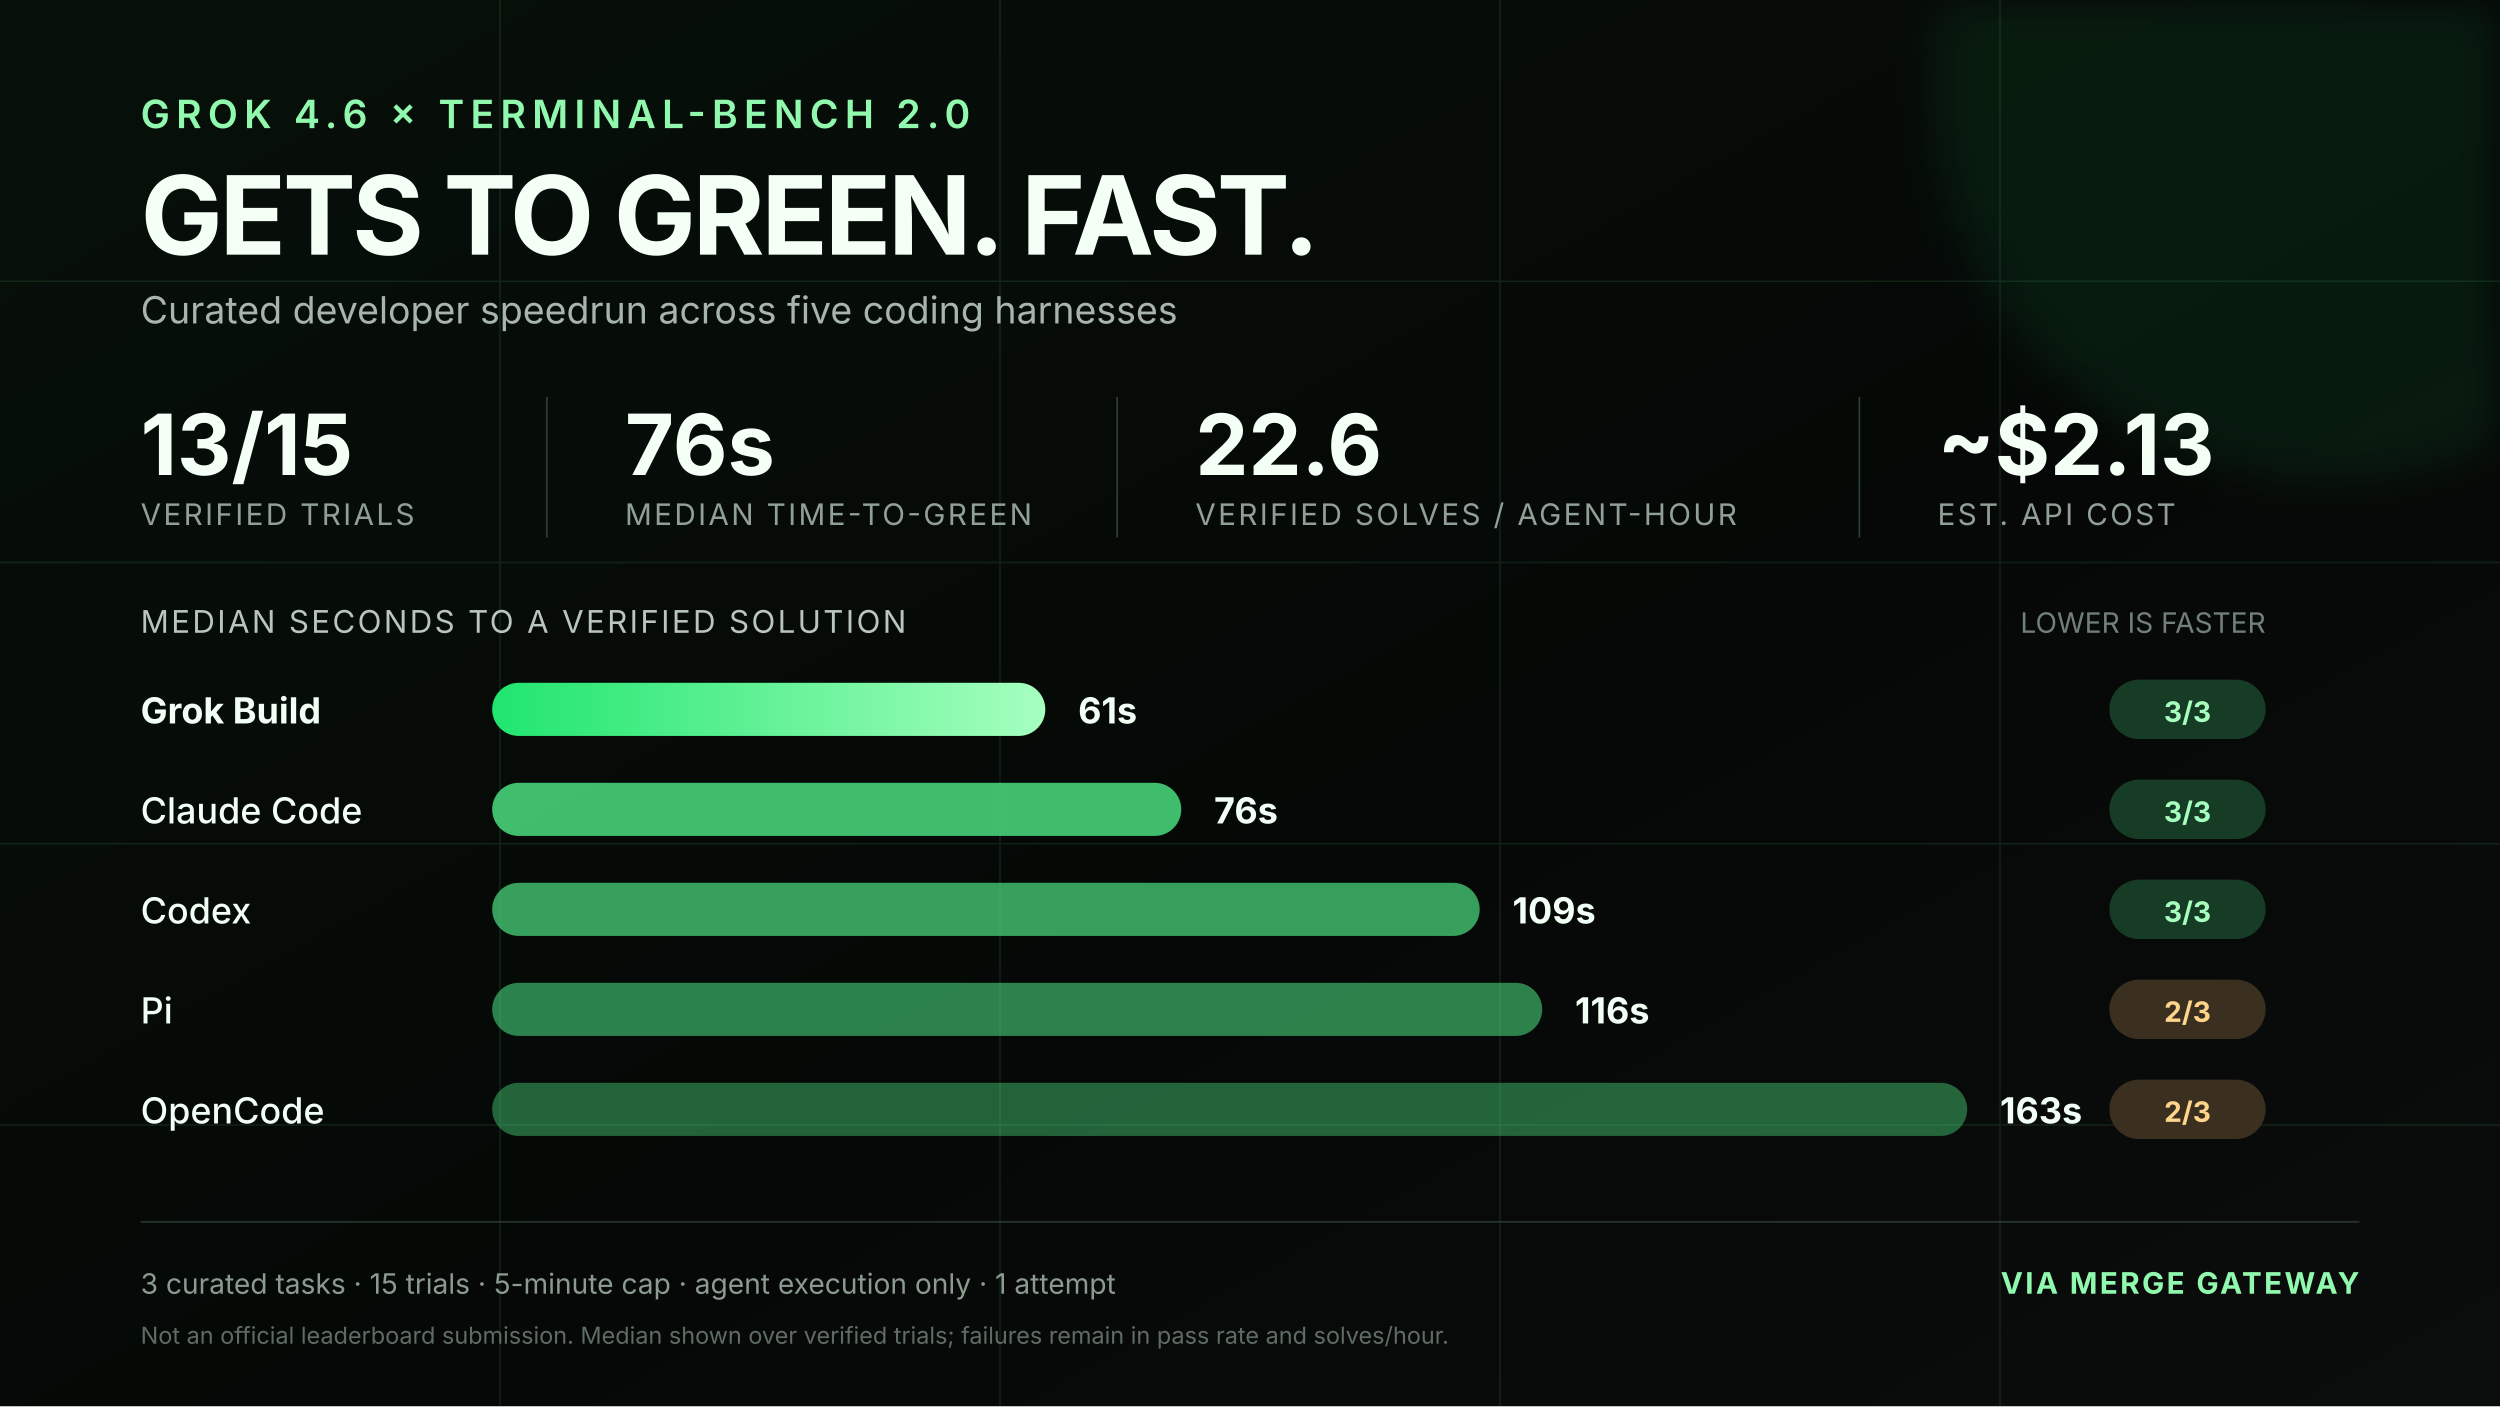
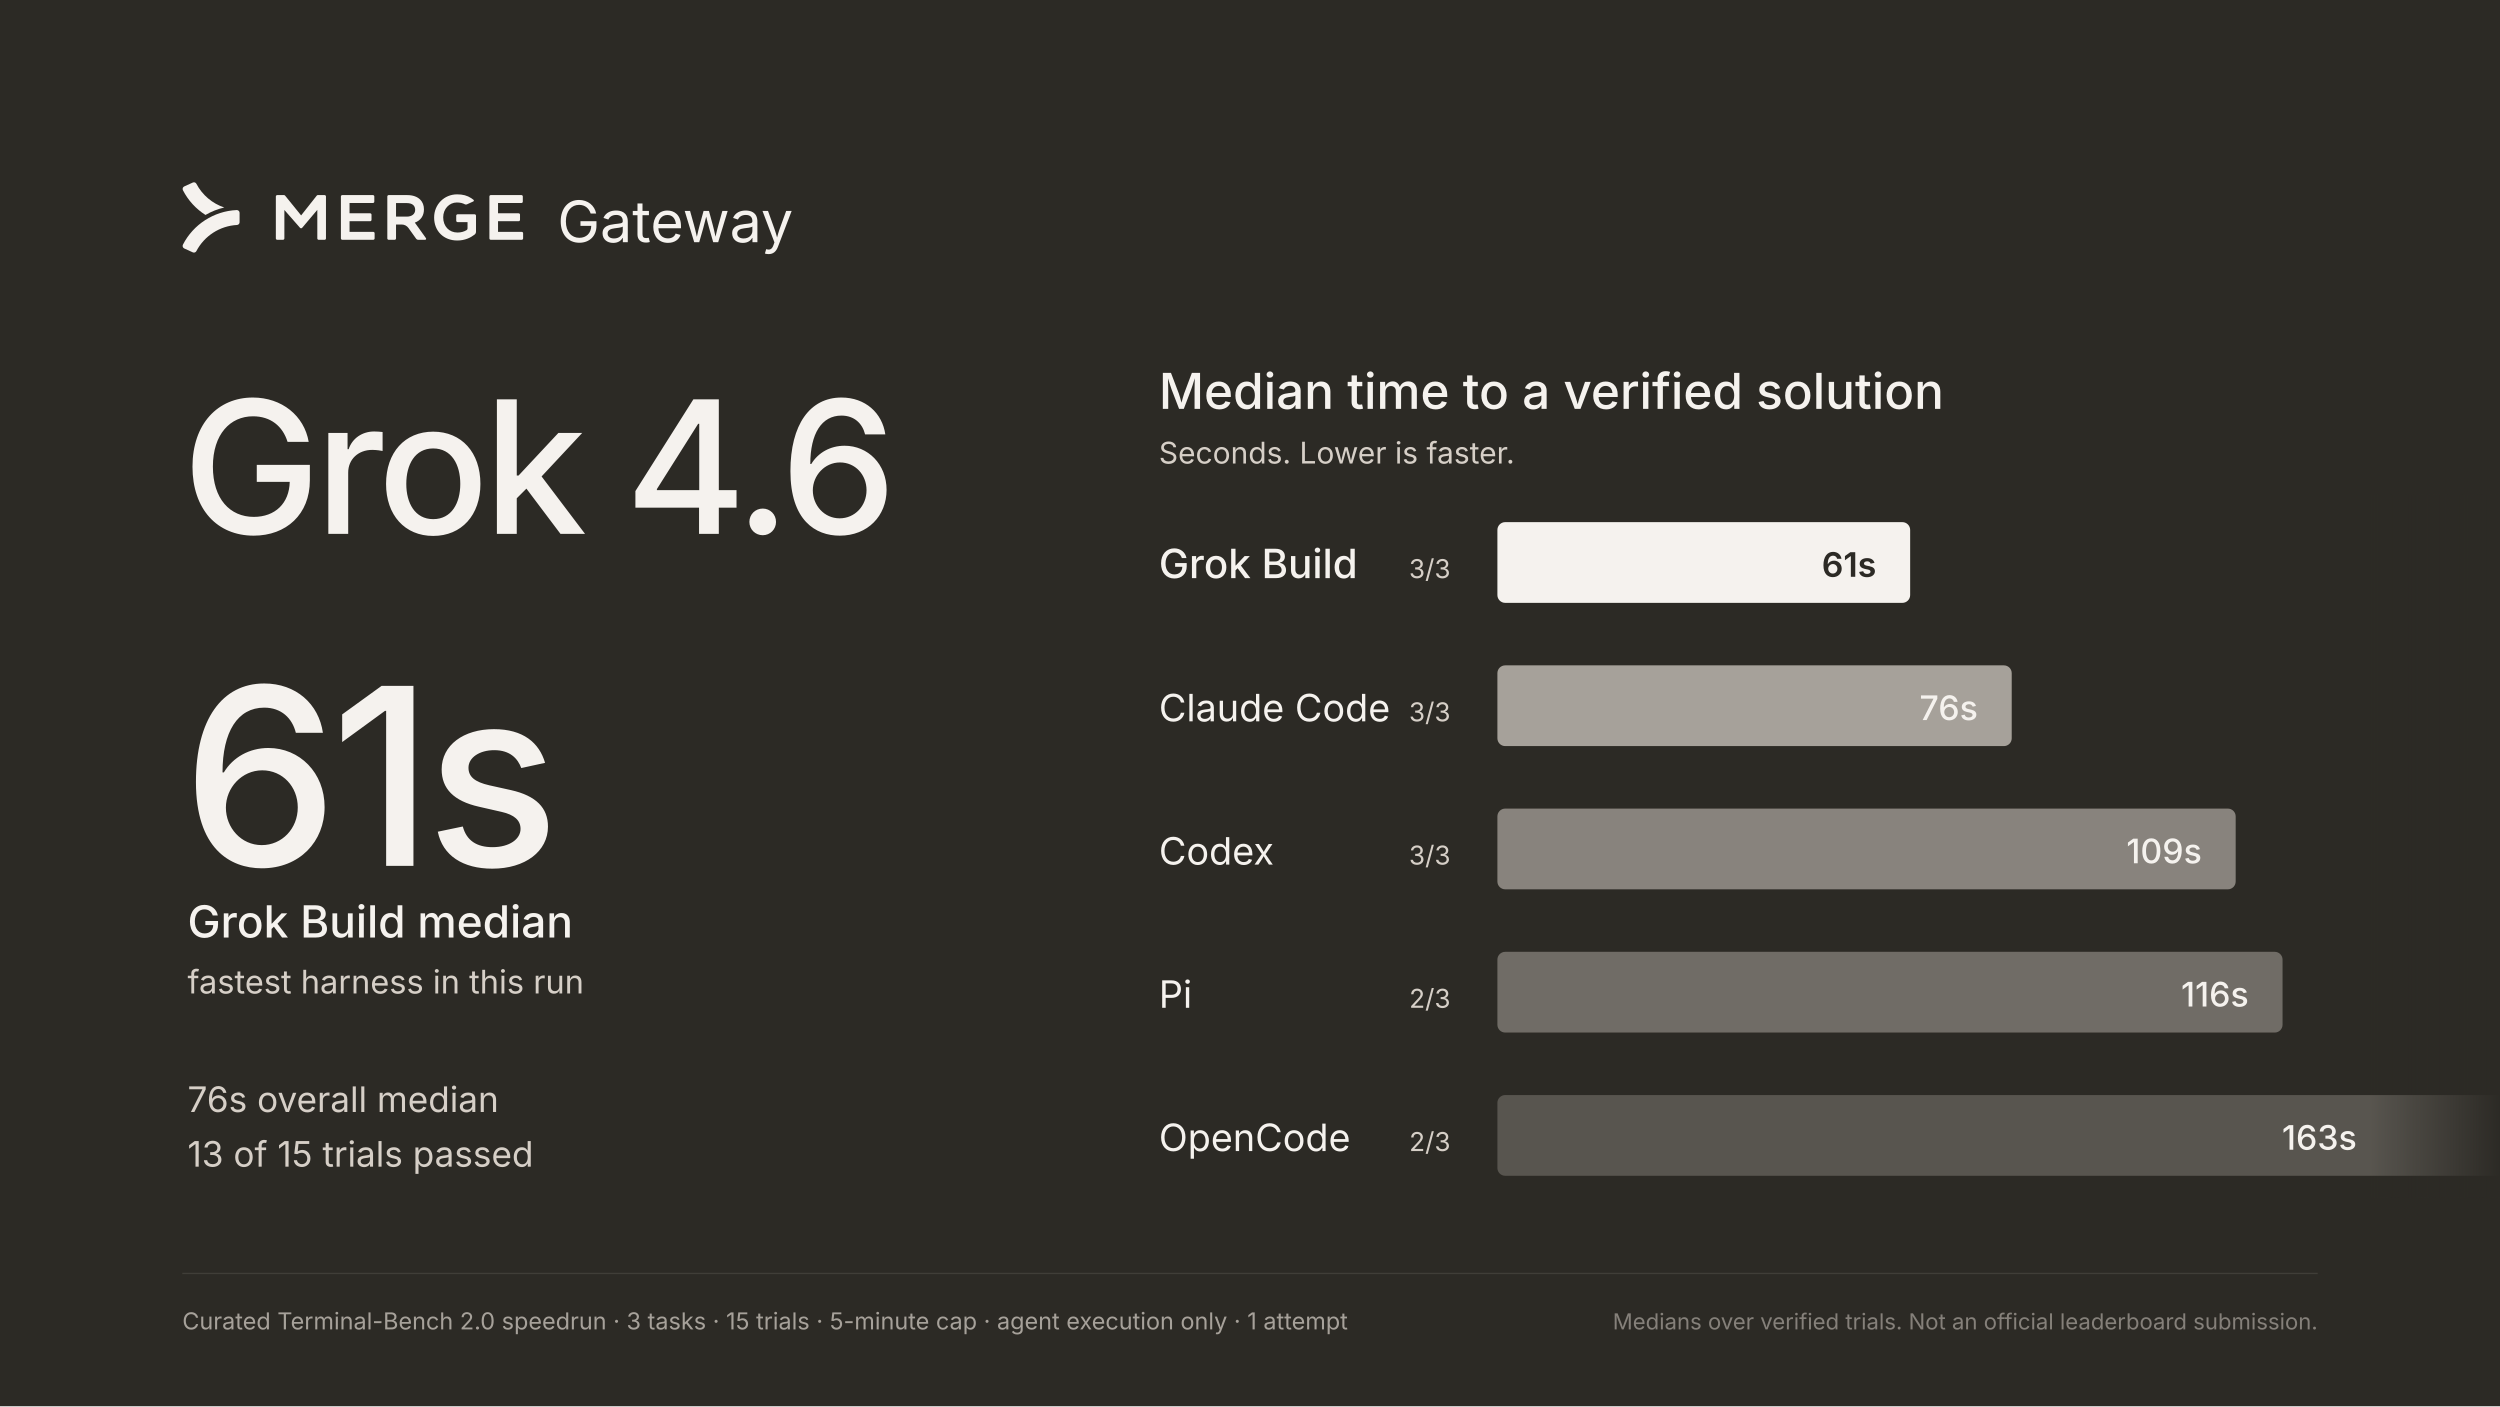
- <svg xmlns="http://www.w3.org/2000/svg" width="1600" height="900" viewBox="0 0 1600 900" role="img" aria-labelledby="title desc">
+ <svg xmlns="http://www.w3.org/2000/svg" width="1920" height="1080" viewBox="0 0 1920 1080" role="img" aria-labelledby="title desc">
+   <style>
+     .display { font-family: "FH Oscar Pro", Inter, Arial, sans-serif; font-weight: 500; letter-spacing: -0.03em; }
+     .body { font-family: Inter, Arial, sans-serif; font-variant-numeric: tabular-nums; font-feature-settings: "liga" 0, "calt" 0; }
+   </style>
  <defs>
-     <linearGradient id="background" x1="0" y1="0" x2="1" y2="1">
-       <stop offset="0" stop-color="#07100a" />
-       <stop offset="0.58" stop-color="#050806" />
-       <stop offset="1" stop-color="#0b0d0c" />
+     <linearGradient id="rightFade" x1="0" y1="0" x2="1" y2="0">
+       <stop offset="0" stop-color="#2C2A25" stop-opacity="0" />
+       <stop offset="1" stop-color="#2C2A25" stop-opacity="1" />
    </linearGradient>
-     <linearGradient id="bar" x1="0" y1="0" x2="1" y2="0">
-       <stop offset="0" stop-color="#20e56f" />
-       <stop offset="1" stop-color="#a6ffbf" />
-     </linearGradient>
-     <filter id="glow" x="-50%" y="-50%" width="200%" height="200%">
-       <feGaussianBlur stdDeviation="14" />
-     </filter>
  </defs>
-   <rect width="1600" height="900" fill="url(#background)" />
-   <circle cx="1490" cy="55" r="250" fill="#1cf26a" opacity="0.08" filter="url(#glow)" />
-   <g opacity="0.10" stroke="#79ff9f" stroke-width="1">
-     <path d="M0 180H1600M0 360H1600M0 540H1600M0 720H1600" />
-     <path d="M320 0V900M640 0V900M960 0V900M1280 0V900" />
+   <rect width="1920" height="1080" fill="#2C2A25" />
+   <g transform="translate(140 140)">
+     <svg width="262" height="54" viewBox="0 0 1800 371.7" fill="#F5F2EE" aria-label="Merge">
+       <path d="M882.45,205.84h108.84c4.03,0,7.32-3.29,7.32-7.32v-27.3c0-4.03-3.29-7.32-7.32-7.32h-108.84v-54.38h123.62c4.03,0,7.32-3.29,7.32-7.32v-27.3c0-4.03-3.29-7.32-7.32-7.32h-161.98c-4.03,0-7.32,3.29-7.32,7.32v221.77c0,4.03,3.29,7.32,7.32,7.32h163.59c4.03,0,7.32-3.29,7.32-7.32v-27.3c0-4.03-3.29-7.32-7.32-7.32h-125.16v-56.28l-.07.07Z" />
+       <path d="M1667.44,262.13v-56.29h108.83c4.02,0,7.33-3.29,7.33-7.32v-27.3c0-4.03-3.31-7.32-7.33-7.32h-108.83v-54.38h123.62c4.04,0,7.33-3.29,7.33-7.32v-27.3c0-4.03-3.29-7.32-7.33-7.32h-161.97c-4.03,0-7.32,3.29-7.32,7.32v221.77c0,4.03,3.29,7.32,7.32,7.32h163.58c4.02,0,7.33-3.29,7.33-7.32v-27.3c0-4.03-3.31-7.32-7.33-7.32h-125.16l-.07.07Z" />
+       <path d="M1453.72,210.6h52.48v33.23c0,3.51-1.68,6.95-4.68,8.78-13.47,8.42-30.3,12.96-48.31,12.96-44.57,0-75.68-32.79-75.68-80.36,0-43.99,31.69-78.46,72.17-78.46,17.86,0,31.03,3.51,42.67,9.73,3.22,1.76,7.17,1.76,10.54.22l33.82-15.44c3.44-1.61,4.03-6.29,1.03-8.64-3.88-3-8.64-6.66-11.86-8.71-21.81-14.13-44.72-20.13-74.95-20.13-68,0-121.35,53.58-121.35,122.01v.59c0,71.51,50.28,121.35,122.31,121.35,41.35,0,71.51-15.74,91.05-30.89.36-.29.8-.66,1.32-1.1,4.17-3.44,6.66-8.56,6.66-13.98v-85.27c0-4.03-3.29-7.32-7.32-7.32h-89.88c-4.03,0-7.32,3.29-7.32,7.32v26.71c0,4.03,3.29,7.32,7.32,7.32v.07Z" />
+       <path d="M626.42,175.03l-84.76-104.67c-1.39-1.68-3.51-2.71-5.71-2.71h-35.79c-4.03,0-7.32,3.29-7.32,7.32v221.77c0,4.03,3.29,7.32,7.32,7.32h30.45c4.03,0,7.32-3.29,7.32-7.32v-150.48l82.85,94.49c2.93,3.37,8.2,3.29,11.13-.07l80.15-95v151.14c0,4.02,3.29,7.32,7.32,7.32h31.11c4.02,0,7.32-3.29,7.32-7.32V74.97c0-4.03-3.29-7.32-7.32-7.32h-35.72c-2.27,0-4.39,1.02-5.71,2.78l-82.56,104.59h-.07Z" />
+       <path d="M1229.6,216.02c-.66-.95-1.32-1.83-2.12-2.71,31.25-11.71,48.31-36.09,48.31-69.97,0-21.23-6.66-38.65-19.69-51.67-15.74-15.74-39.45-24.01-68.65-24.01h-98.01c-4.03,0-7.32,3.29-7.32,7.32v221.77c0,4.03,3.29,7.32,7.32,7.32h31.4c4.03,0,7.32-3.29,7.32-7.32v-73.56h30.01c14.13,0,27.52,6.88,35.72,18.37l40.26,56.36c2.78,3.88,7.17,6.15,11.93,6.15h35.79c4.47,0,7.03-5.05,4.47-8.71l-56.73-79.34ZM1184.59,181.54h-56.43v-71.66h56.14c29.06,0,45.09,12.59,45.09,36.01,0,21.67-17.57,35.65-44.79,35.65Z" />
+       <path d="M220.17,133.22c-35.06,8.12-68.58,21.52-99.32,39.45C70.93,140.98,29.43,96.25,1.69,42.02c-3.81-7.47-.73-16.69,6.95-20.13L53.8,1.32c7.03-3.22,15.37-.37,18.96,6.44,31.33,60.02,84.68,104.59,147.41,125.45Z" />
+       <path d="M53.8,370.36l-45.23-20.57c-7.61-3.51-10.76-12.66-6.95-20.13,54.89-107.23,163.81-177.35,284.13-182.91,8.42-.37,15.44,6.29,15.44,14.64v49.7c0,7.76-6,14.13-13.76,14.57-90.69,4.83-172.74,57.68-214.75,138.26-3.59,6.88-11.93,9.66-18.96,6.44h.07Z" />
+     </svg>
+     <text class="body" x="288" y="46" fill="#F5F2EE" font-size="44">Gateway</text>
  </g>
-   <g font-family="Inter, ui-sans-serif, system-ui, -apple-system, BlinkMacSystemFont, Segoe UI, sans-serif">
-     <text x="90" y="82" fill="#91f9ae" font-size="25" font-weight="600" letter-spacing="4">GROK 4.6 × TERMINAL-BENCH 2.0</text>
-     <text x="90" y="163" fill="#f4fff6" font-size="70" font-weight="700" letter-spacing="-2">GETS TO GREEN. FAST.</text>
-     <text x="90" y="207" fill="#a7b5aa" font-size="24">Curated developer speedrun across five coding harnesses</text>
-     <g transform="translate(90 252)">
-       <text x="0" y="52" fill="#f4fff6" font-size="54" font-weight="700">13/15</text>
-       <text x="0" y="84" fill="#91a096" font-size="19" letter-spacing="1.5">VERIFIED TRIALS</text>
-       <line x1="260" y1="2" x2="260" y2="92" stroke="#314238" />
-       <text x="310" y="52" fill="#f4fff6" font-size="54" font-weight="700">76s</text>
-       <text x="310" y="84" fill="#91a096" font-size="19" letter-spacing="1.5">MEDIAN TIME-TO-GREEN</text>
-       <line x1="625" y1="2" x2="625" y2="92" stroke="#314238" />
-       <text x="675" y="52" fill="#f4fff6" font-size="54" font-weight="700">22.6</text>
-       <text x="675" y="84" fill="#91a096" font-size="19" letter-spacing="1.5">VERIFIED SOLVES / AGENT-HOUR</text>
-       <line x1="1100" y1="2" x2="1100" y2="92" stroke="#314238" />
-       <text x="1150" y="52" fill="#f4fff6" font-size="54" font-weight="700">~$2.13</text>
-       <text x="1150" y="84" fill="#91a096" font-size="19" letter-spacing="1.5">EST. API COST</text>
+   <g transform="translate(140 0)">
+     <text class="display" x="0" y="410" fill="#F5F2EE" font-size="142">Grok 4.6</text>
+     <text class="display" x="0" y="665" fill="#F5F2EE" font-size="190">61s</text>
+     <text class="body" x="4" y="720" fill="#F5F2EE" font-size="34" font-weight="500">Grok Build median</text>
+     <text class="body" x="4" y="763" fill="#D6CFC7" font-size="25">fastest harness in this run</text>
+     <text class="body" x="4" y="854" fill="#D6CFC7" font-size="27">76s overall median</text>
+     <text class="body" x="4" y="896" fill="#D6CFC7" font-size="27">13 of 15 trials passed</text>
+   </g>
+   <g class="body">
+     <text x="890" y="314" fill="#F5F2EE" font-size="38" font-weight="500">Median time to a verified solution</text>
+     <text x="890" y="356" fill="#D6CFC7" font-size="23">Seconds. Lower is faster.</text>
+     <g>
+       <text x="890" y="444" fill="#F5F2EE" font-size="31" font-weight="500">Grok Build</text>
+       <text x="1114" y="444" fill="#D6CFC7" font-size="20" text-anchor="end">3/3</text>
+       <rect x="1150" y="401" width="317" height="62" rx="6" fill="#F5F2EE" />
+       <text x="1441" y="443" fill="#2C2A25" font-size="26" font-weight="600" text-anchor="end">61s</text>
    </g>
-     <text x="90" y="405" fill="#b9c6bc" font-size="20" letter-spacing="1.5">MEDIAN SECONDS TO A VERIFIED SOLUTION</text>
-     <text x="1450" y="405" fill="#718078" font-size="18" text-anchor="end">LOWER IS FASTER</text>
-     <g font-size="23">
-       <text x="90" y="463" fill="#f2fff4" font-weight="650">Grok Build</text>
-       <rect x="315" y="437" width="354" height="34" rx="17" fill="url(#bar)" />
-       <text x="690" y="463" fill="#f2fff4" font-weight="700">61s</text>
-       <rect x="1350" y="435" width="100" height="38" rx="19" fill="#173c25" />
-       <text x="1400" y="462" fill="#a6ffbf" font-size="18" font-weight="650" text-anchor="middle">3/3</text>
-       <text x="90" y="527" fill="#f2fff4" font-weight="550">Claude Code</text>
-       <rect x="315" y="501" width="441" height="34" rx="17" fill="#49d97d" opacity="0.86" />
-       <text x="777" y="527" fill="#f2fff4" font-weight="700">76s</text>
-       <rect x="1350" y="499" width="100" height="38" rx="19" fill="#173c25" />
-       <text x="1400" y="526" fill="#a6ffbf" font-size="18" font-weight="650" text-anchor="middle">3/3</text>
-       <text x="90" y="591" fill="#f2fff4" font-weight="550">Codex</text>
-       <rect x="315" y="565" width="632" height="34" rx="17" fill="#49d97d" opacity="0.72" />
-       <text x="968" y="591" fill="#f2fff4" font-weight="700">109s</text>
-       <rect x="1350" y="563" width="100" height="38" rx="19" fill="#173c25" />
-       <text x="1400" y="590" fill="#a6ffbf" font-size="18" font-weight="650" text-anchor="middle">3/3</text>
-       <text x="90" y="655" fill="#f2fff4" font-weight="550">Pi</text>
-       <rect x="315" y="629" width="672" height="34" rx="17" fill="#49d97d" opacity="0.58" />
-       <text x="1008" y="655" fill="#f2fff4" font-weight="700">116s</text>
-       <rect x="1350" y="627" width="100" height="38" rx="19" fill="#3b3020" />
-       <text x="1400" y="654" fill="#ffd58a" font-size="18" font-weight="650" text-anchor="middle">2/3</text>
-       <text x="90" y="719" fill="#f2fff4" font-weight="550">OpenCode</text>
-       <rect x="315" y="693" width="944" height="34" rx="17" fill="#49d97d" opacity="0.44" />
-       <text x="1280" y="719" fill="#f2fff4" font-weight="700">163s</text>
-       <rect x="1350" y="691" width="100" height="38" rx="19" fill="#3b3020" />
-       <text x="1400" y="718" fill="#ffd58a" font-size="18" font-weight="650" text-anchor="middle">2/3</text>
+     <g transform="translate(0 110)">
+       <text x="890" y="444" fill="#F5F2EE" font-size="29">Claude Code</text>
+       <text x="1114" y="444" fill="#D6CFC7" font-size="20" text-anchor="end">3/3</text>
+       <rect x="1150" y="401" width="395" height="62" rx="6" fill="#D6CFC7" opacity="0.72" />
+       <text x="1519" y="443" fill="#F5F2EE" font-size="26" font-weight="500" text-anchor="end">76s</text>
    </g>
-     <line x1="90" y1="782" x2="1510" y2="782" stroke="#2b3830" />
-     <text x="90" y="828" fill="#8c9b90" font-size="18">3 curated tasks · 15 trials · 5-minute cap · agent execution only · 1 attempt</text>
-     <text x="1510" y="828" fill="#91f9ae" font-size="19" font-weight="650" text-anchor="end" letter-spacing="1.5">VIA MERGE GATEWAY</text>
-     <text x="90" y="860" fill="#5f6c63" font-size="15">Not an official leaderboard submission. Median shown over verified trials; failures remain in pass rate and solves/hour.</text>
+     <g transform="translate(0 220)">
+       <text x="890" y="444" fill="#F5F2EE" font-size="29">Codex</text>
+       <text x="1114" y="444" fill="#D6CFC7" font-size="20" text-anchor="end">3/3</text>
+       <rect x="1150" y="401" width="567" height="62" rx="6" fill="#D6CFC7" opacity="0.54" />
+       <text x="1691" y="443" fill="#F5F2EE" font-size="26" font-weight="500" text-anchor="end">109s</text>
+     </g>
+     <g transform="translate(0 330)">
+       <text x="890" y="444" fill="#F5F2EE" font-size="29">Pi</text>
+       <text x="1114" y="444" fill="#D6CFC7" font-size="20" text-anchor="end">2/3</text>
+       <rect x="1150" y="401" width="603" height="62" rx="6" fill="#D6CFC7" opacity="0.40" />
+       <text x="1727" y="443" fill="#F5F2EE" font-size="26" font-weight="500" text-anchor="end">116s</text>
+     </g>
+     <g transform="translate(0 440)">
+       <text x="890" y="444" fill="#F5F2EE" font-size="29">OpenCode</text>
+       <text x="1114" y="444" fill="#D6CFC7" font-size="20" text-anchor="end">2/3</text>
+       <rect x="1150" y="401" width="870" height="62" rx="6" fill="#D6CFC7" opacity="0.26" />
+       <text x="1810" y="443" fill="#F5F2EE" font-size="26" font-weight="500" text-anchor="end">163s</text>
+     </g>
  </g>
+   <rect x="1820" y="380" width="100" height="540" fill="url(#rightFade)" />
+   <line x1="140" y1="978" x2="1780" y2="978" stroke="#F5F2EE" stroke-opacity="0.10" />
+   <text class="body" x="140" y="1021" fill="#D6CFC7" opacity="0.72" font-size="18">Curated Terminal-Bench 2.0 speedrun · 3 tasks · 15 trials · 5-minute cap · agent execution only · 1 attempt</text>
+   <text class="body" x="1780" y="1021" fill="#D6CFC7" opacity="0.52" font-size="17" text-anchor="end">Medians over verified trials. Not an official leaderboard submission.</text>
</svg>
